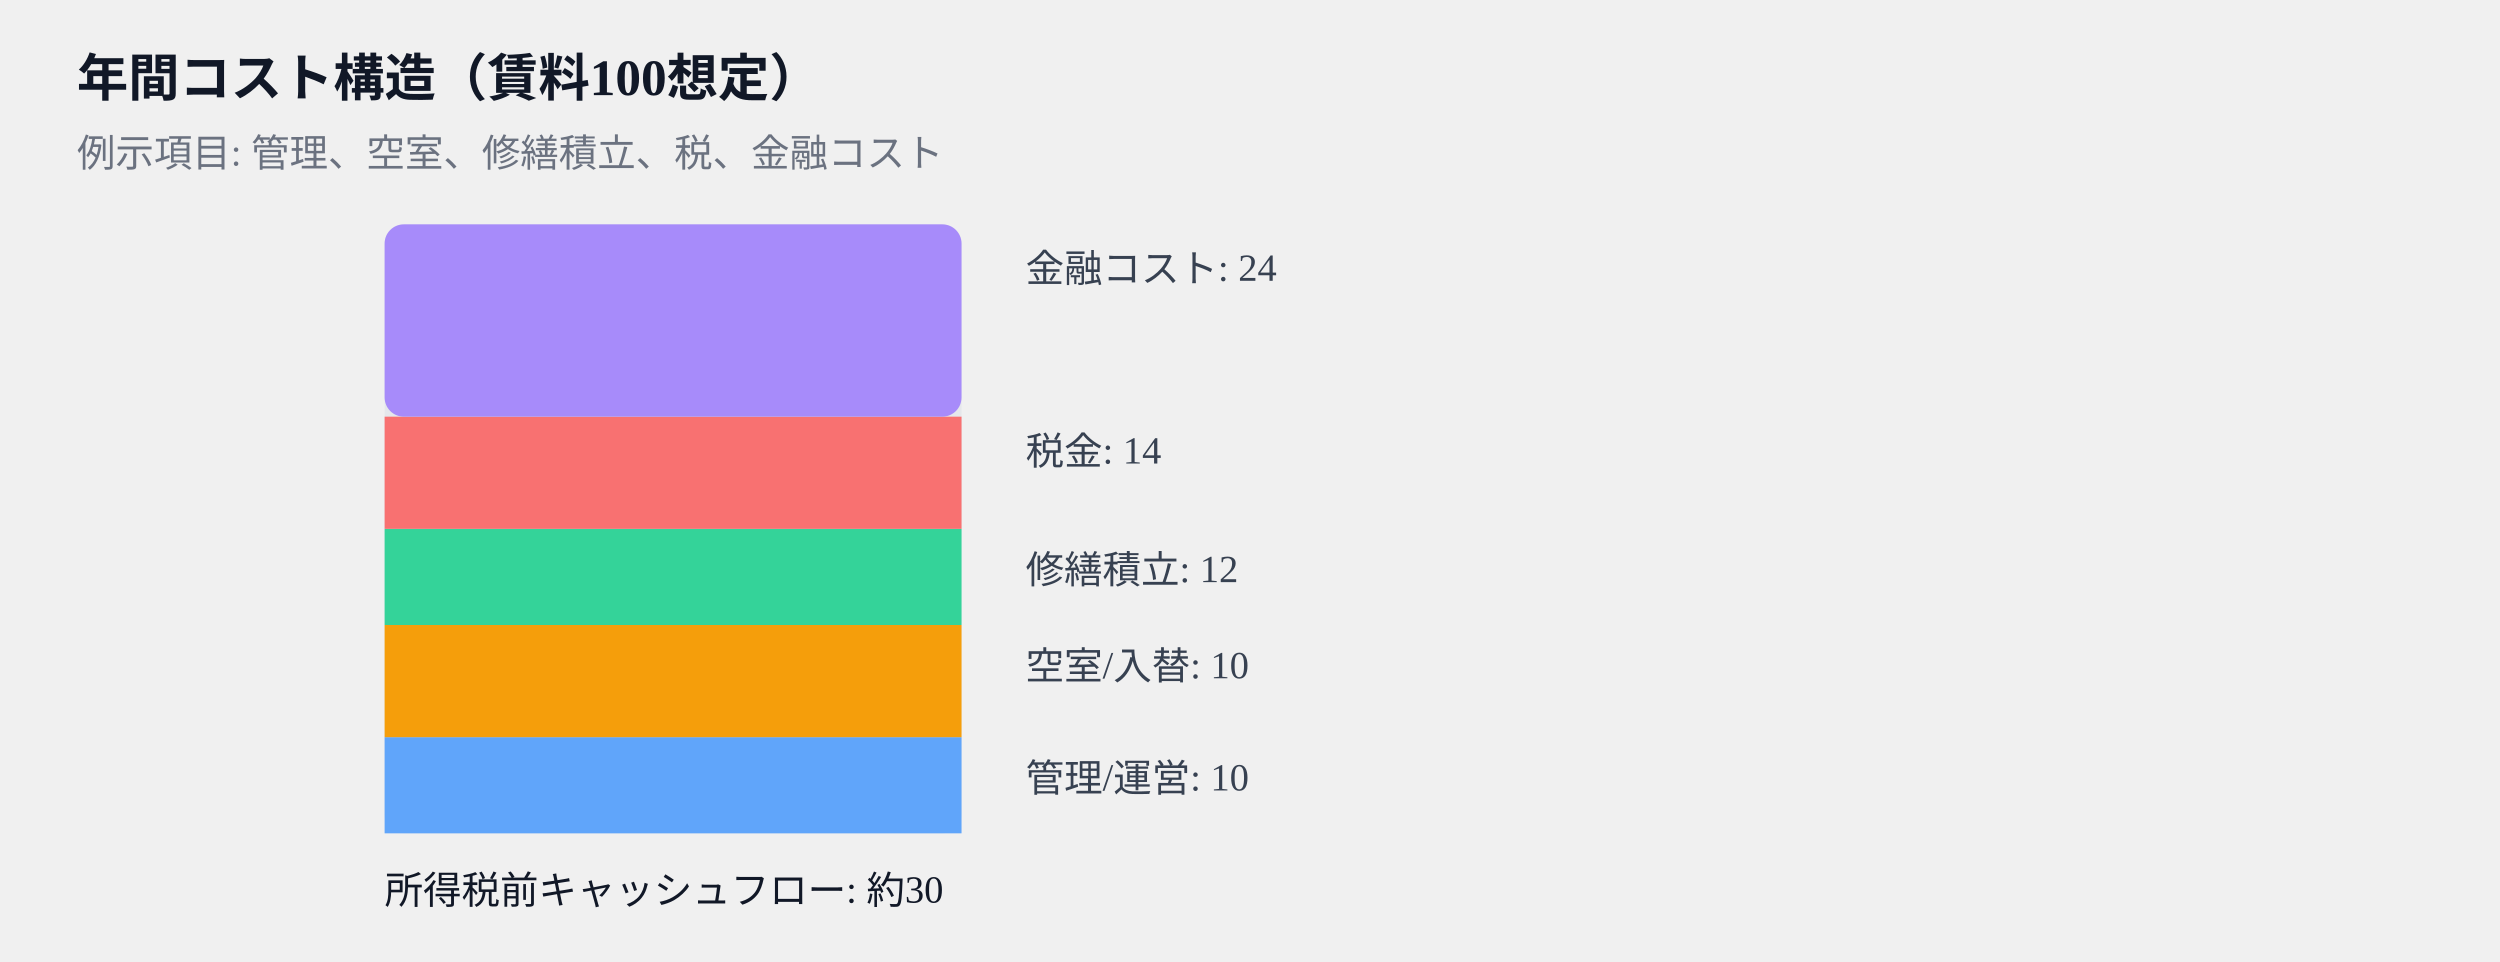
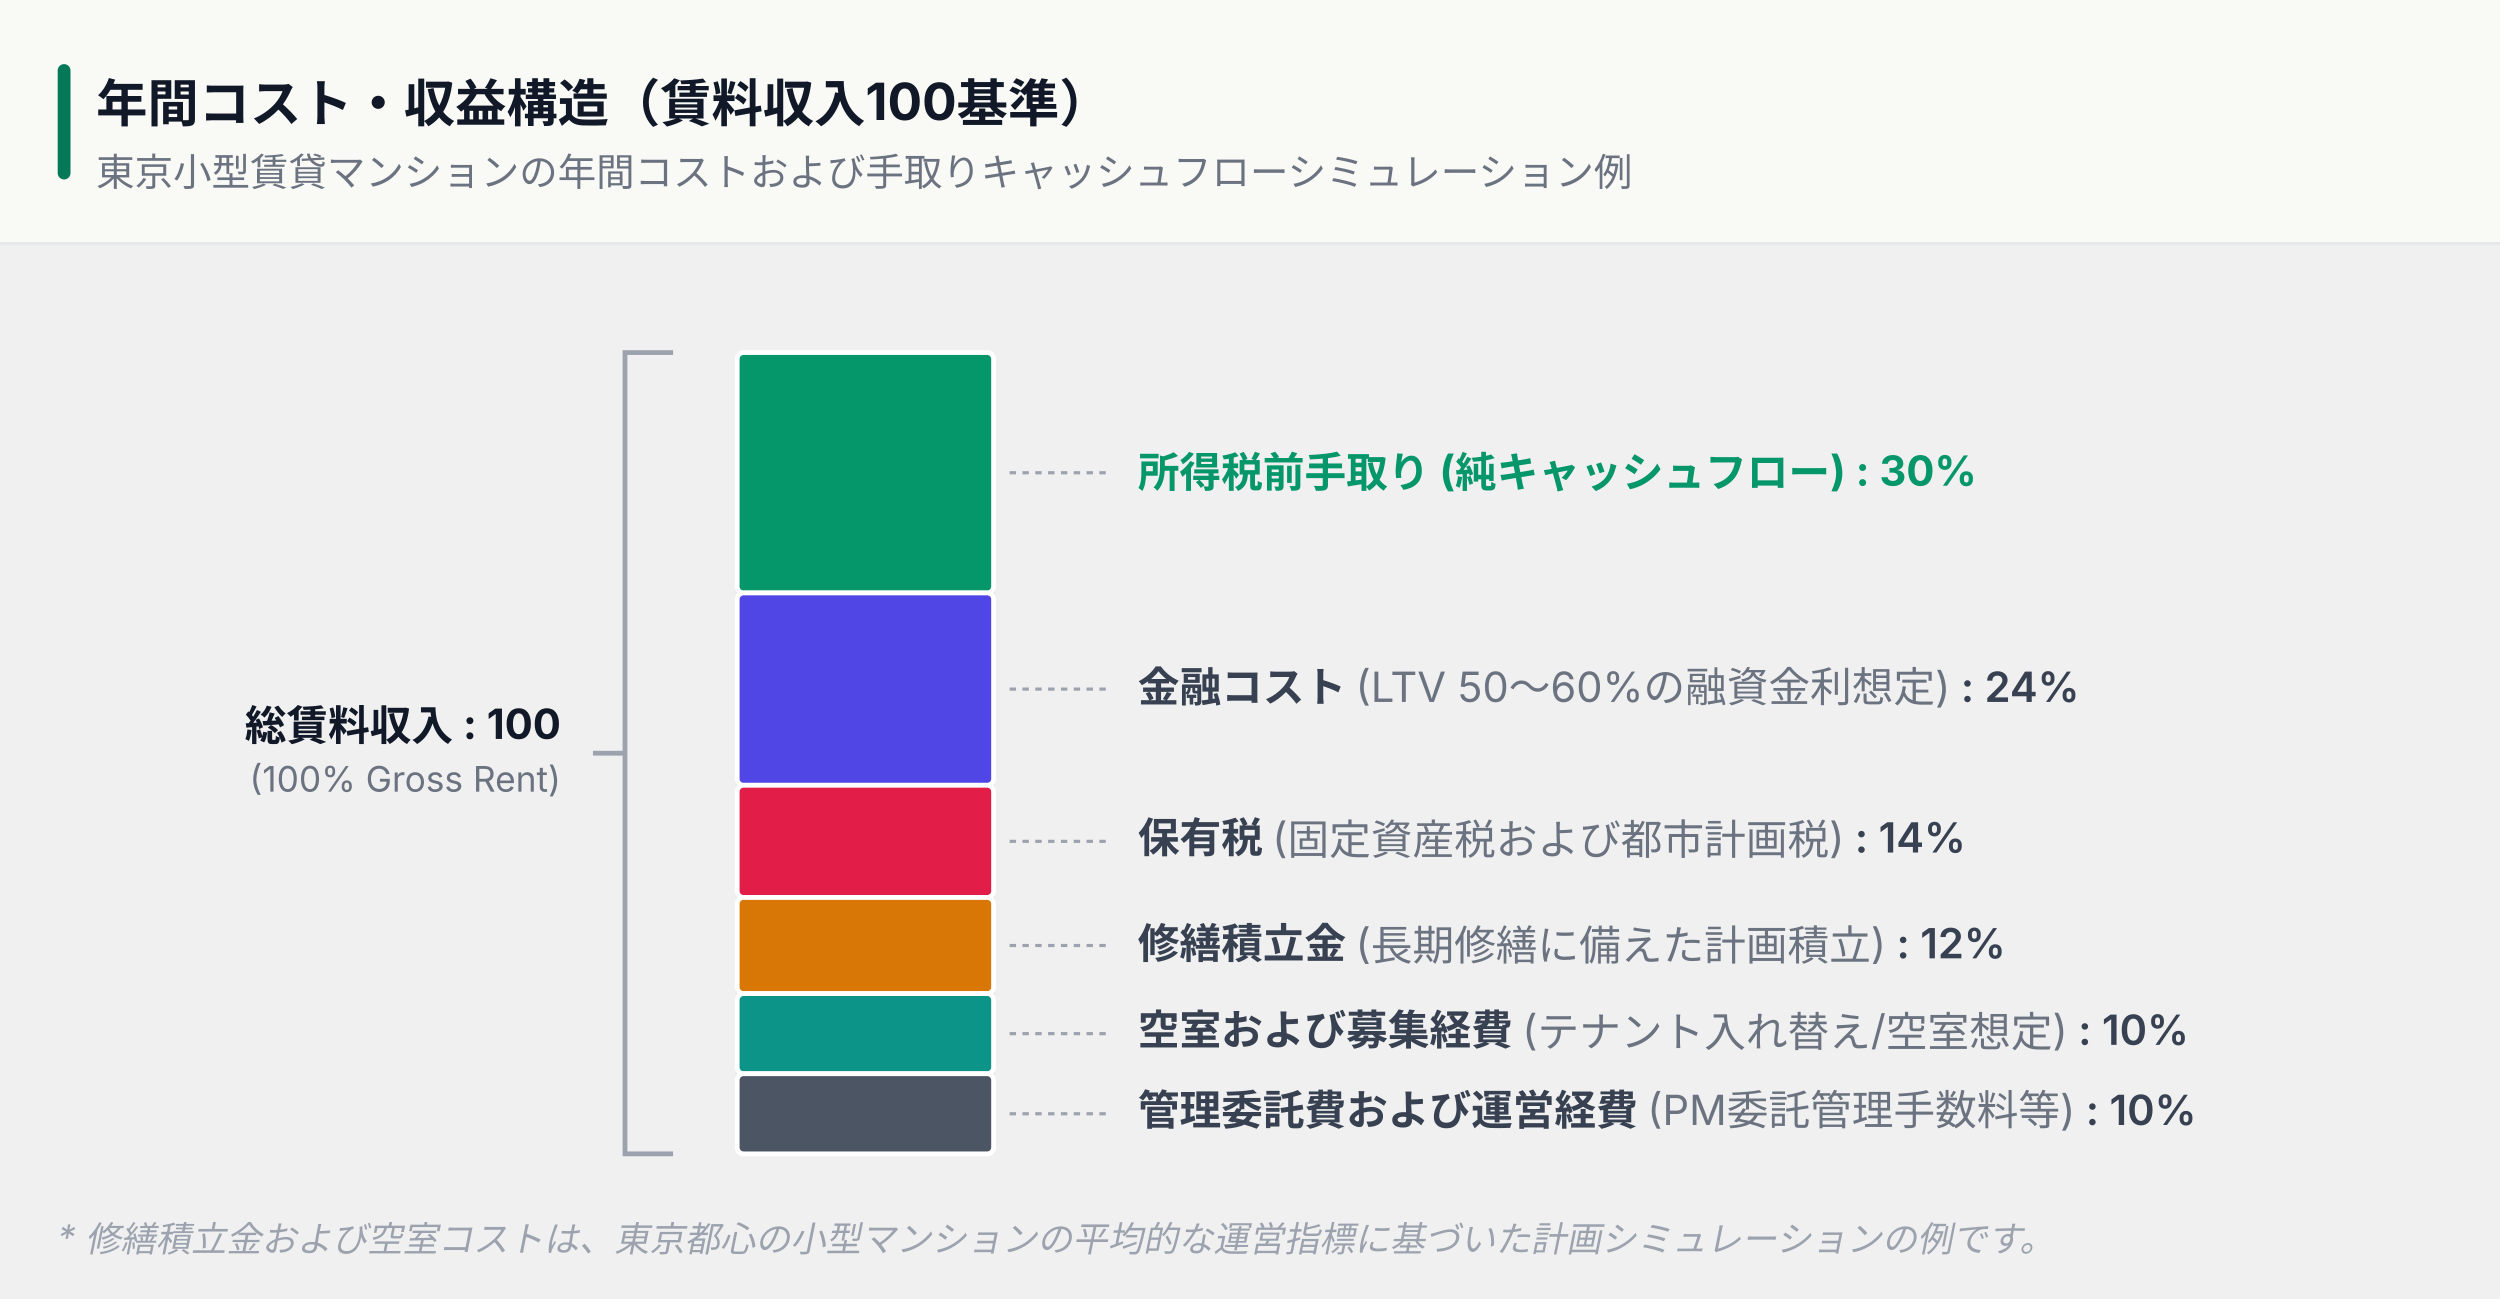
- <svg viewBox="0 0 780 300" role="img" aria-label="東京小型賃貸の年間コスト構造の例" style="max-width:100%;height:auto;border:1px solid #e5e7eb;border-radius:8px;background:#fff">
-   <text x="24" y="30" font-size="16" font-weight="700" fill="#111827">年間コスト構造（賃料100想定）</text>
-   <text x="24" y="52" font-size="12" fill="#6b7280">例示項目: 管理、空室、修繕積立、税、金融コスト</text>
-   <rect x="120" y="70" width="180" height="190" fill="#e5e7eb" rx="6" />
-   <rect x="120" y="230" width="180" height="30" fill="#60a5fa" rx="0" />
-   <rect x="120" y="195" width="180" height="35" fill="#f59e0b" rx="0" />
-   <rect x="120" y="165" width="180" height="30" fill="#34d399" rx="0" />
-   <rect x="120" y="130" width="180" height="35" fill="#f87171" rx="0" />
-   <rect x="120" y="70" width="180" height="60" fill="#a78bfa" rx="6" />
-   <text x="320" y="88" font-size="12" fill="#374151">金融コスト: 24</text>
-   <text x="320" y="145" font-size="12" fill="#374151">税金: 14</text>
-   <text x="320" y="182" font-size="12" fill="#374151">修繕積立: 12</text>
-   <text x="320" y="212" font-size="12" fill="#374151">空室/入替: 10</text>
-   <text x="320" y="247" font-size="12" fill="#374151">管理/運営: 10</text>
-   <text x="120" y="282" font-size="12" fill="#111827">所得税前キャッシュフロー: 約30</text>
+ <svg xmlns="http://www.w3.org/2000/svg" viewBox="0 0 780 405" role="img" aria-label="東京小型賃貸の年間コスト構造の例" style="max-width:100%;height:auto;border:1px solid #e5e7eb;border-radius:12px;background:#ffffff;font-family:'Inter', 'Outfit', system-ui, -apple-system, sans-serif">
+   <rect x="0" y="0" width="780" height="76" fill="#f9f9f6" />
+   <line x1="0" y1="76" x2="780" y2="76" stroke="#e5e7eb" stroke-width="1" />
+   <rect x="18" y="20" width="4" height="36" fill="#047857" rx="2" />
+   <text x="30" y="38" font-size="16" font-weight="700" fill="#111827">年間コスト・収益構造（賃料収入100基準）</text>
+   <text x="30" y="58" font-size="12" fill="#6b7280">東京小型賃貸マンションの年間コストおよび手取りキャッシュフローシミュレーション例</text>
+   <path d="M 210,110 L 195,110 L 195,360 L 210,360" fill="none" stroke="#9ca3af" stroke-width="1.5" />
+   <line x1="195" y1="235" x2="185" y2="235" stroke="#9ca3af" stroke-width="1.5" />
+   <text x="175" y="231" font-size="13" font-weight="700" fill="#111827" text-anchor="end">総賃料収入 : 100</text>
+   <text x="175" y="247" font-size="11" fill="#6b7280" text-anchor="end">(100% Gross Rent)</text>
+   <rect x="230" y="110" width="80" height="250" fill="none" stroke="#e5e7eb" stroke-width="1" rx="4" />
+   <rect x="230" y="110" width="80" height="75" fill="#059669" stroke="#ffffff" stroke-width="1.5" rx="2" />
+   <rect x="230" y="185" width="80" height="60" fill="#4f46e5" stroke="#ffffff" stroke-width="1.5" rx="2" />
+   <rect x="230" y="245" width="80" height="35" fill="#e11d48" stroke="#ffffff" stroke-width="1.5" rx="2" />
+   <rect x="230" y="280" width="80" height="30" fill="#d97706" stroke="#ffffff" stroke-width="1.5" rx="2" />
+   <rect x="230" y="310" width="80" height="25" fill="#0d9488" stroke="#ffffff" stroke-width="1.5" rx="2" />
+   <rect x="230" y="335" width="80" height="25" fill="#4b5563" stroke="#ffffff" stroke-width="1.5" rx="2" />
+   <line x1="315" y1="147.5" x2="345" y2="147.5" stroke="#9ca3af" stroke-width="1" stroke-dasharray="2 2" />
+   <line x1="315" y1="215" x2="345" y2="215" stroke="#9ca3af" stroke-width="1" stroke-dasharray="2 2" />
+   <line x1="315" y1="262.5" x2="345" y2="262.5" stroke="#9ca3af" stroke-width="1" stroke-dasharray="2 2" />
+   <line x1="315" y1="295" x2="345" y2="295" stroke="#9ca3af" stroke-width="1" stroke-dasharray="2 2" />
+   <line x1="315" y1="322.5" x2="345" y2="322.5" stroke="#9ca3af" stroke-width="1" stroke-dasharray="2 2" />
+   <line x1="315" y1="347.5" x2="345" y2="347.5" stroke="#9ca3af" stroke-width="1" stroke-dasharray="2 2" />
+   <text x="355" y="152" font-size="13" font-weight="700" fill="#059669">所得税前手取り (純キャッシュフロー) : 30%</text>
+   <text x="355" y="219" font-size="13" font-weight="600" fill="#374151">金融コスト <tspan fill="#6b7280" font-weight="normal">(LTV 50〜60%の融資金利想定)</tspan> : 24%</text>
+   <text x="355" y="266" font-size="13" font-weight="600" fill="#374151">保有税 <tspan fill="#6b7280" font-weight="normal">(固定資産税および都市計画税)</tspan> : 14%</text>
+   <text x="355" y="299" font-size="13" font-weight="600" fill="#374151">修繕積立金 <tspan fill="#6b7280" font-weight="normal">(長期修繕に備えた計画積立)</tspan> : 12%</text>
+   <text x="355" y="326" font-size="13" font-weight="600" fill="#374151">空室および募集経費 <tspan fill="#6b7280" font-weight="normal">(テナント入れ替え/空室想定)</tspan> : 10%</text>
+   <text x="355" y="351" font-size="13" font-weight="600" fill="#374151">管理委託費および運営経費 <tspan fill="#6b7280" font-weight="normal">(PM委託管理手数料等)</tspan> : 10%</text>
+   <text x="18" y="390" font-size="11" fill="#9ca3af" font-style="italic">* 修繕積立金および空室コストは、東京都心の小型マンションの平均的な運営指標に基づいた計画シミュレーションの例です。</text>
</svg>
